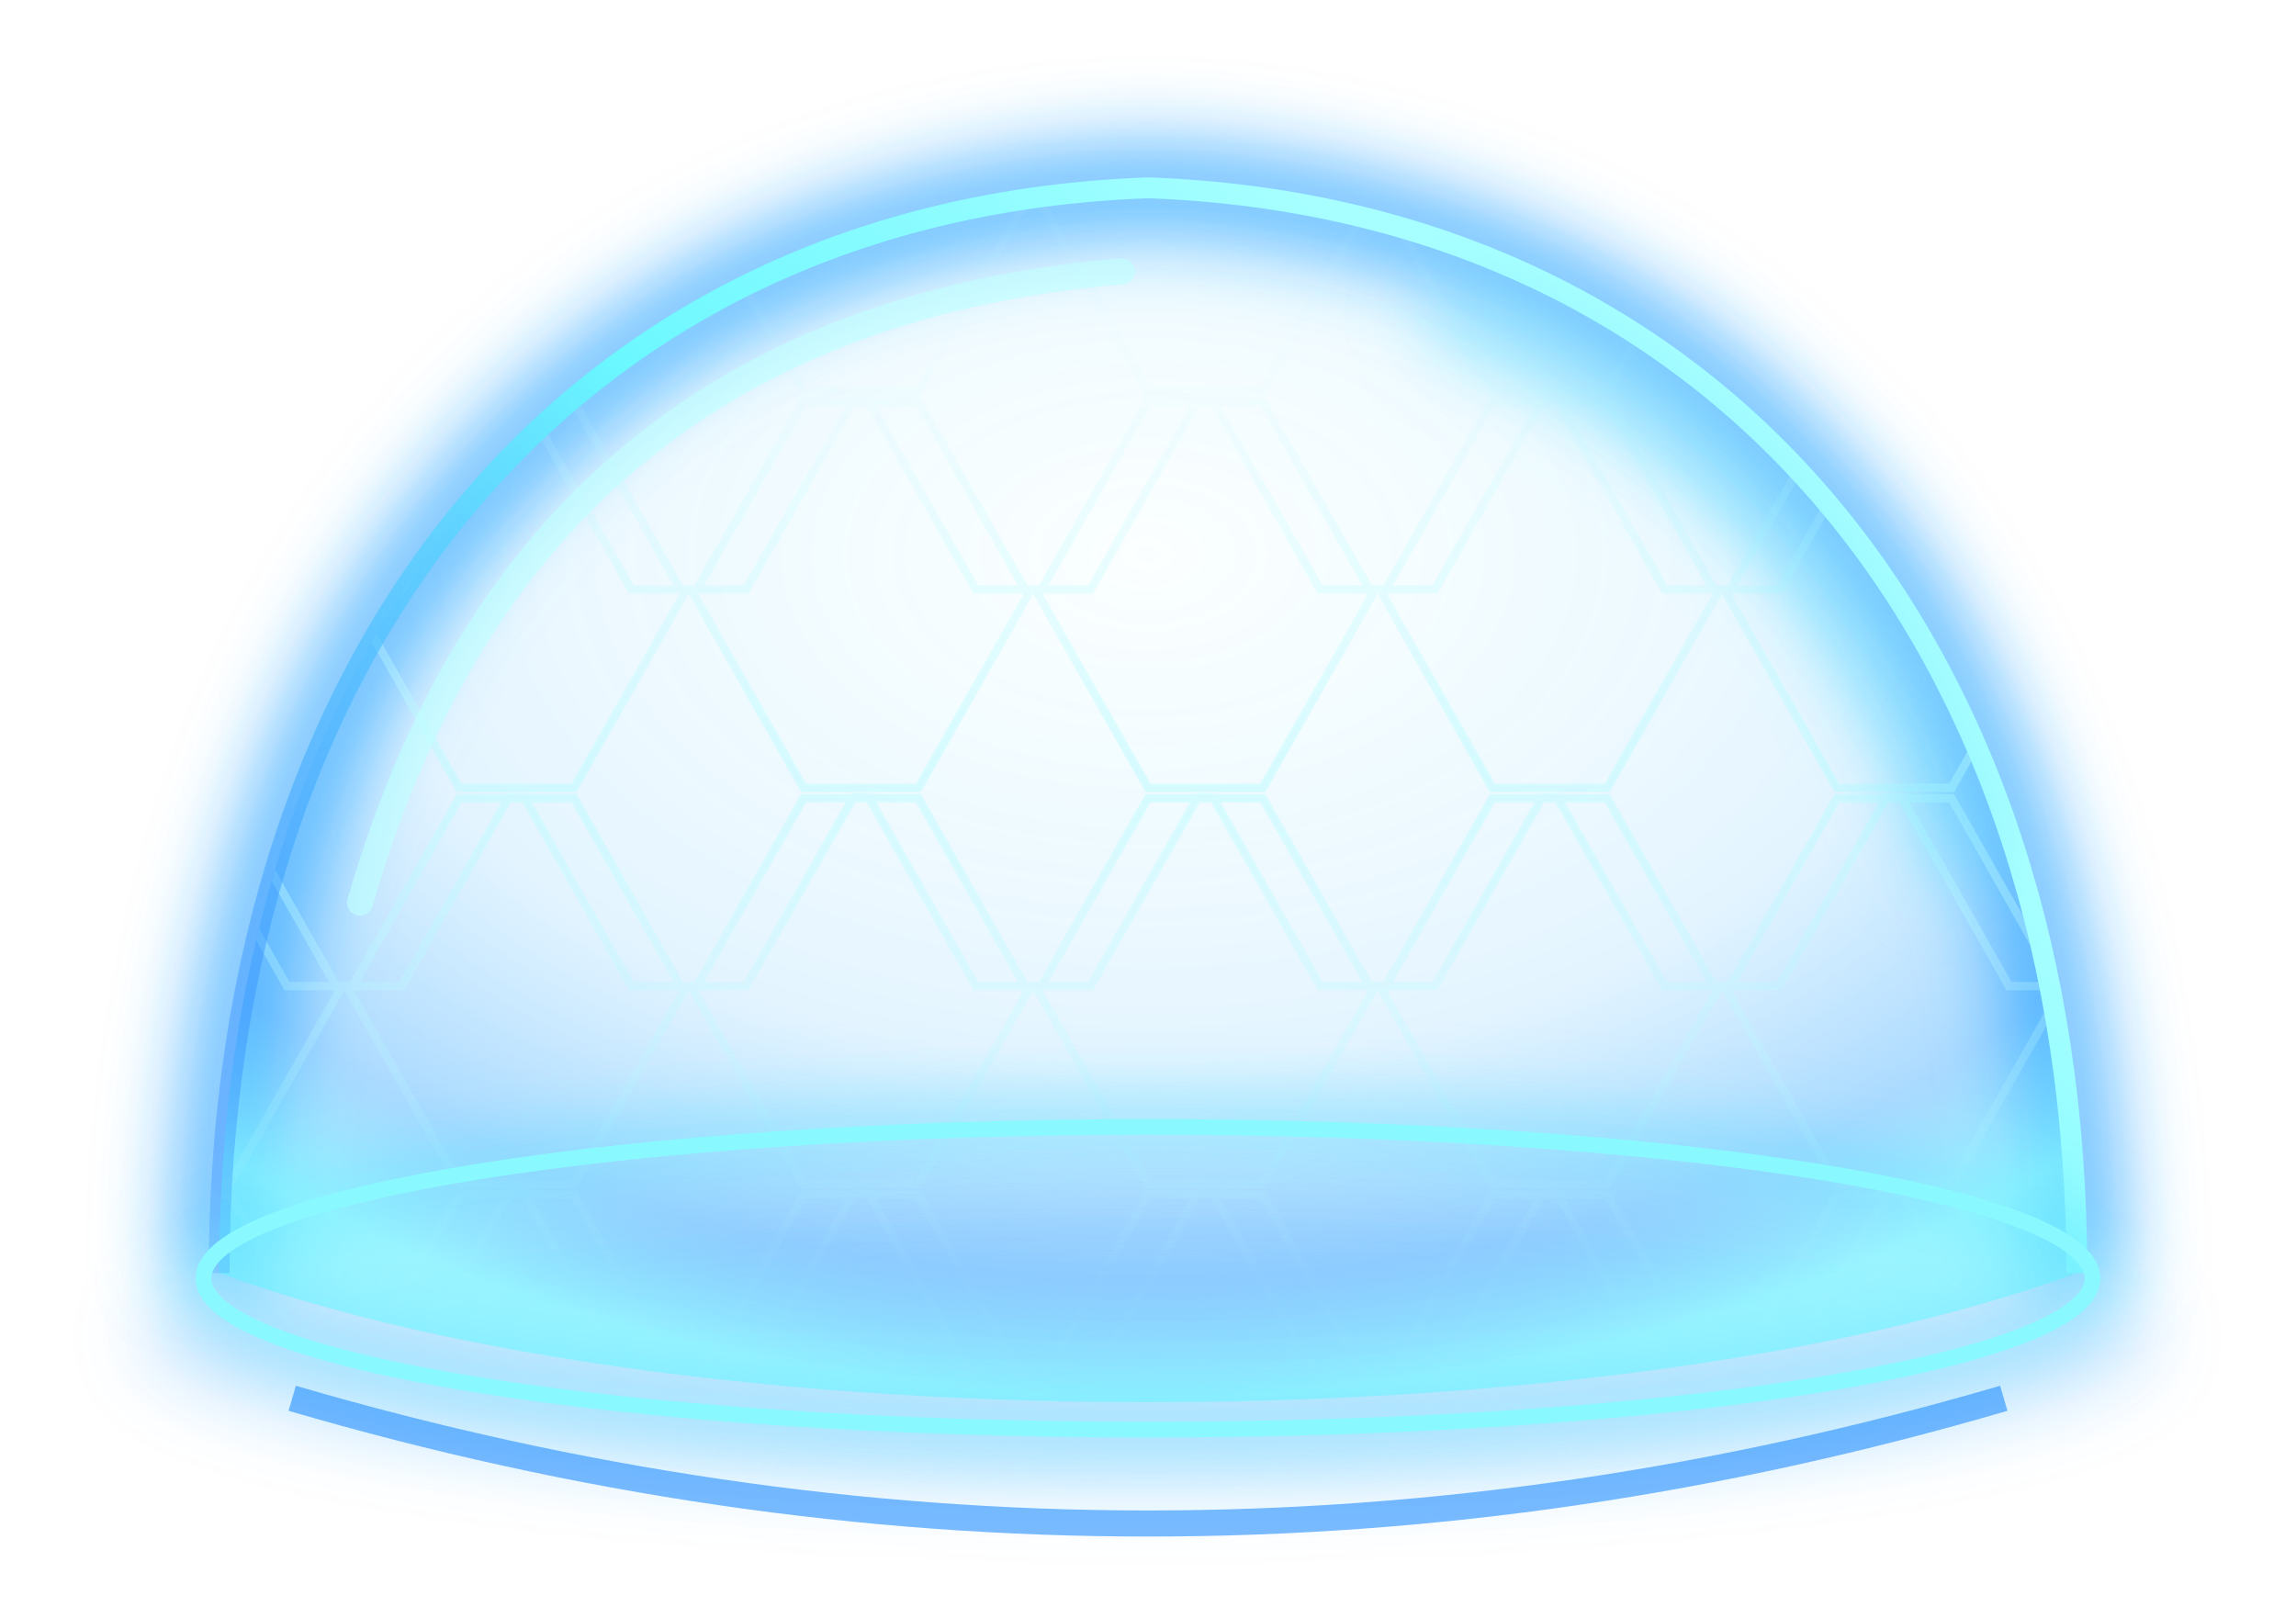
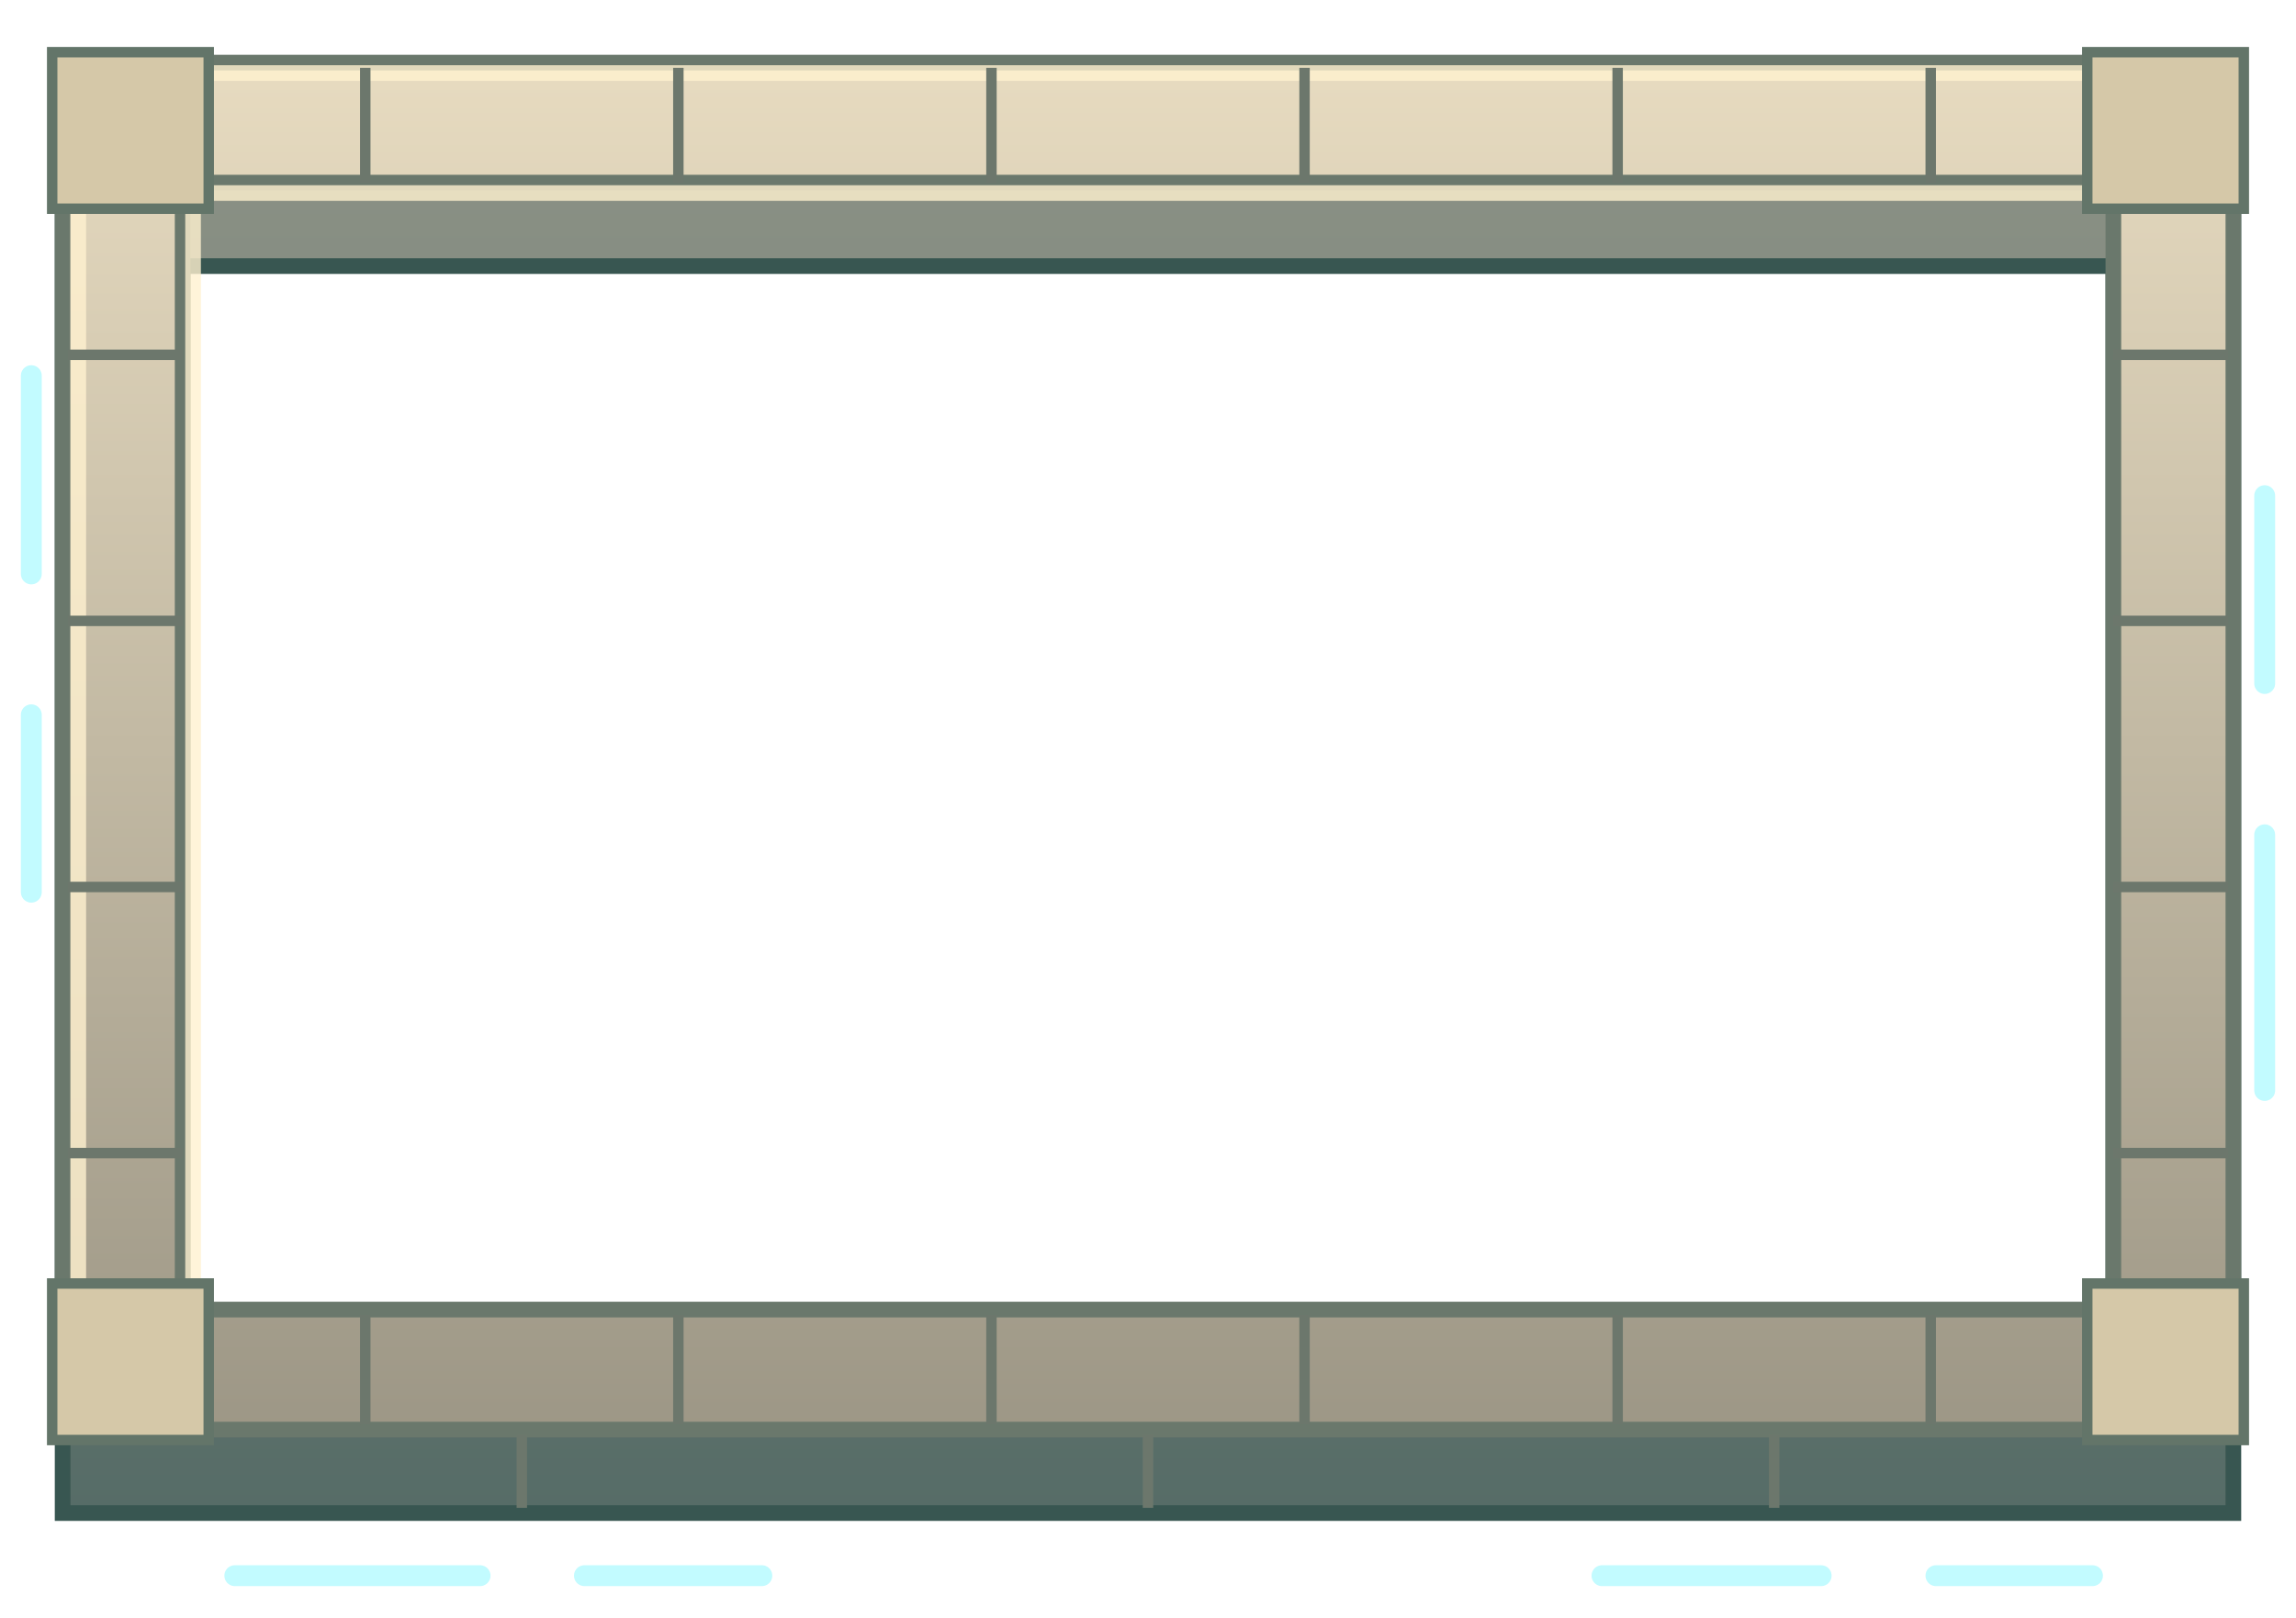
<svg xmlns="http://www.w3.org/2000/svg" width="440" height="310" viewBox="0 0 440 310" fill="none">
  <defs>
-     <radialGradient id="dome" cx=".5" cy=".3" r=".7">
-       <stop stop-color="#70eeff" stop-opacity=".03" />
-       <stop offset=".6" stop-color="#2eacff" stop-opacity=".13" />
-       <stop offset=".86" stop-color="#209dff" stop-opacity=".38" />
-       <stop offset="1" stop-color="#71faff" stop-opacity=".6" />
-     </radialGradient>
-     <linearGradient id="rim" x1="50" y1="245" x2="250" y2="35" gradientUnits="userSpaceOnUse">
-       <stop stop-color="#2370ff" stop-opacity=".25" />
-       <stop offset=".6" stop-color="#6bf8ff" />
-       <stop offset="1" stop-color="#a8ffff" />
+     <linearGradient id="stone" x2="0" y2="1">
+       <stop stop-color="#e7dbc0" />
+       <stop offset="1" stop-color="#9d9786" />
    </linearGradient>
-     <linearGradient id="hexFade" x1="220" y1="70" x2="220" y2="245" gradientUnits="userSpaceOnUse">
-       <stop stop-color="#b9faff" stop-opacity=".05" />
-       <stop offset=".45" stop-color="#b9faff" stop-opacity=".55" />
-       <stop offset="1" stop-color="#b9faff" stop-opacity=".02" />
+     <linearGradient id="face" x2="0" y2="1">
+       <stop stop-color="#8b9185" />
+       <stop offset="1" stop-color="#566c67" />
    </linearGradient>
-     <pattern id="hexes" width="66" height="76" patternUnits="userSpaceOnUse">
-       <path d="M22 1H44L65 38 44 75H22L1 38Z M-11-37H11L32 0 11 37H-11L-32 0Z M55-37H77L98 0 77 37H55L34 0Z" stroke="#b9faff" stroke-width="1.6" />
-     </pattern>
-     <clipPath id="shell">
-       <path d="M42 244C42 124 110 40 220 36 330 40 398 124 398 244 308 277 132 277 42 244Z" />
-     </clipPath>
-     <filter id="glow" x="-35%" y="-35%" width="170%" height="170%">
-       <feGaussianBlur stdDeviation="7" />
-     </filter>
-     <mask id="hexMask">
-       <rect width="440" height="310" fill="url(#hexFade)" />
-     </mask>
  </defs>
-   <ellipse cx="220" cy="256" rx="193" ry="29" fill="#158cff" opacity=".2" filter="url(#glow)" />
-   <path d="M42 244C42 124 110 40 220 36 330 40 398 124 398 244" stroke="#1d9fff" stroke-width="18" opacity=".65" filter="url(#glow)" />
-   <path d="M42 244C42 124 110 40 220 36 330 40 398 124 398 244 308 277 132 277 42 244Z" fill="url(#dome)" />
-   <g clip-path="url(#shell)" mask="url(#hexMask)">
-     <rect width="440" height="310" fill="url(#hexes)" />
+   <g stroke="#b7faff" stroke-width="4" stroke-linecap="round" opacity=".85">
+     <path d="M6 72v38m0 27v34m428-76v36m0 29v49M45 302h47m20 0h34m161 0h42m22 0h30" />
  </g>
-   <path d="M42 244C42 124 110 40 220 36 330 40 398 124 398 244" stroke="url(#rim)" stroke-width="4" />
-   <path d="M69 173C92 93 145 58 215 52" stroke="#c0ffff" stroke-width="5" stroke-linecap="round" opacity=".65" />
-   <path d="M279 61C325 78 357 112 375 164" stroke="#5edfff" stroke-width="11" stroke-linecap="round" opacity=".55" filter="url(#glow)" />
-   <ellipse cx="220" cy="245" rx="181" ry="29" stroke="#4edbff" stroke-width="9" opacity=".55" filter="url(#glow)" />
-   <ellipse cx="220" cy="245" rx="181" ry="29" stroke="#8af9ff" stroke-width="3" />
-   <path d="M56 268Q220 316 384 268" stroke="#238eff" stroke-width="5" opacity=".6" />
+   <path d="M12 28H428V290H12ZM35 51V260H405V51Z" fill="url(#face)" fill-rule="evenodd" stroke="#385651" stroke-width="3" />
+   <path d="M12 12H428V274H12ZM35 35V251H405V35Z" fill="url(#stone)" fill-rule="evenodd" stroke="#6a786c" stroke-width="3" />
+   <path d="M15 14H425M15 14V270M37 37H403M37 37V249" stroke="#fff1cf" stroke-width="3" opacity=".8" />
+   <g stroke="#6c776c" stroke-width="2">
+     <path d="M70 13V35m60-22V35m60-22V35m60-22V35m60-22V35m60-22V35M13 68H35M13 119H35M13 170H35M13 221H35M405 68h22m-22 51h22m-22 51h22m-22 51h22M70 252v21m60-21v21m60-21v21m60-21v21m60-21v21m60-21v21M100 275v14m120-14v14m120-14v14" />
+   </g>
+   <g fill="#d5c8a8" stroke="#637569" stroke-width="2">
+     <path d="M10 10H40V40H10Z M400 10H430V40H400Z M10 246H40V276H10Z M400 246H430V276H400Z" />
+   </g>
</svg>
